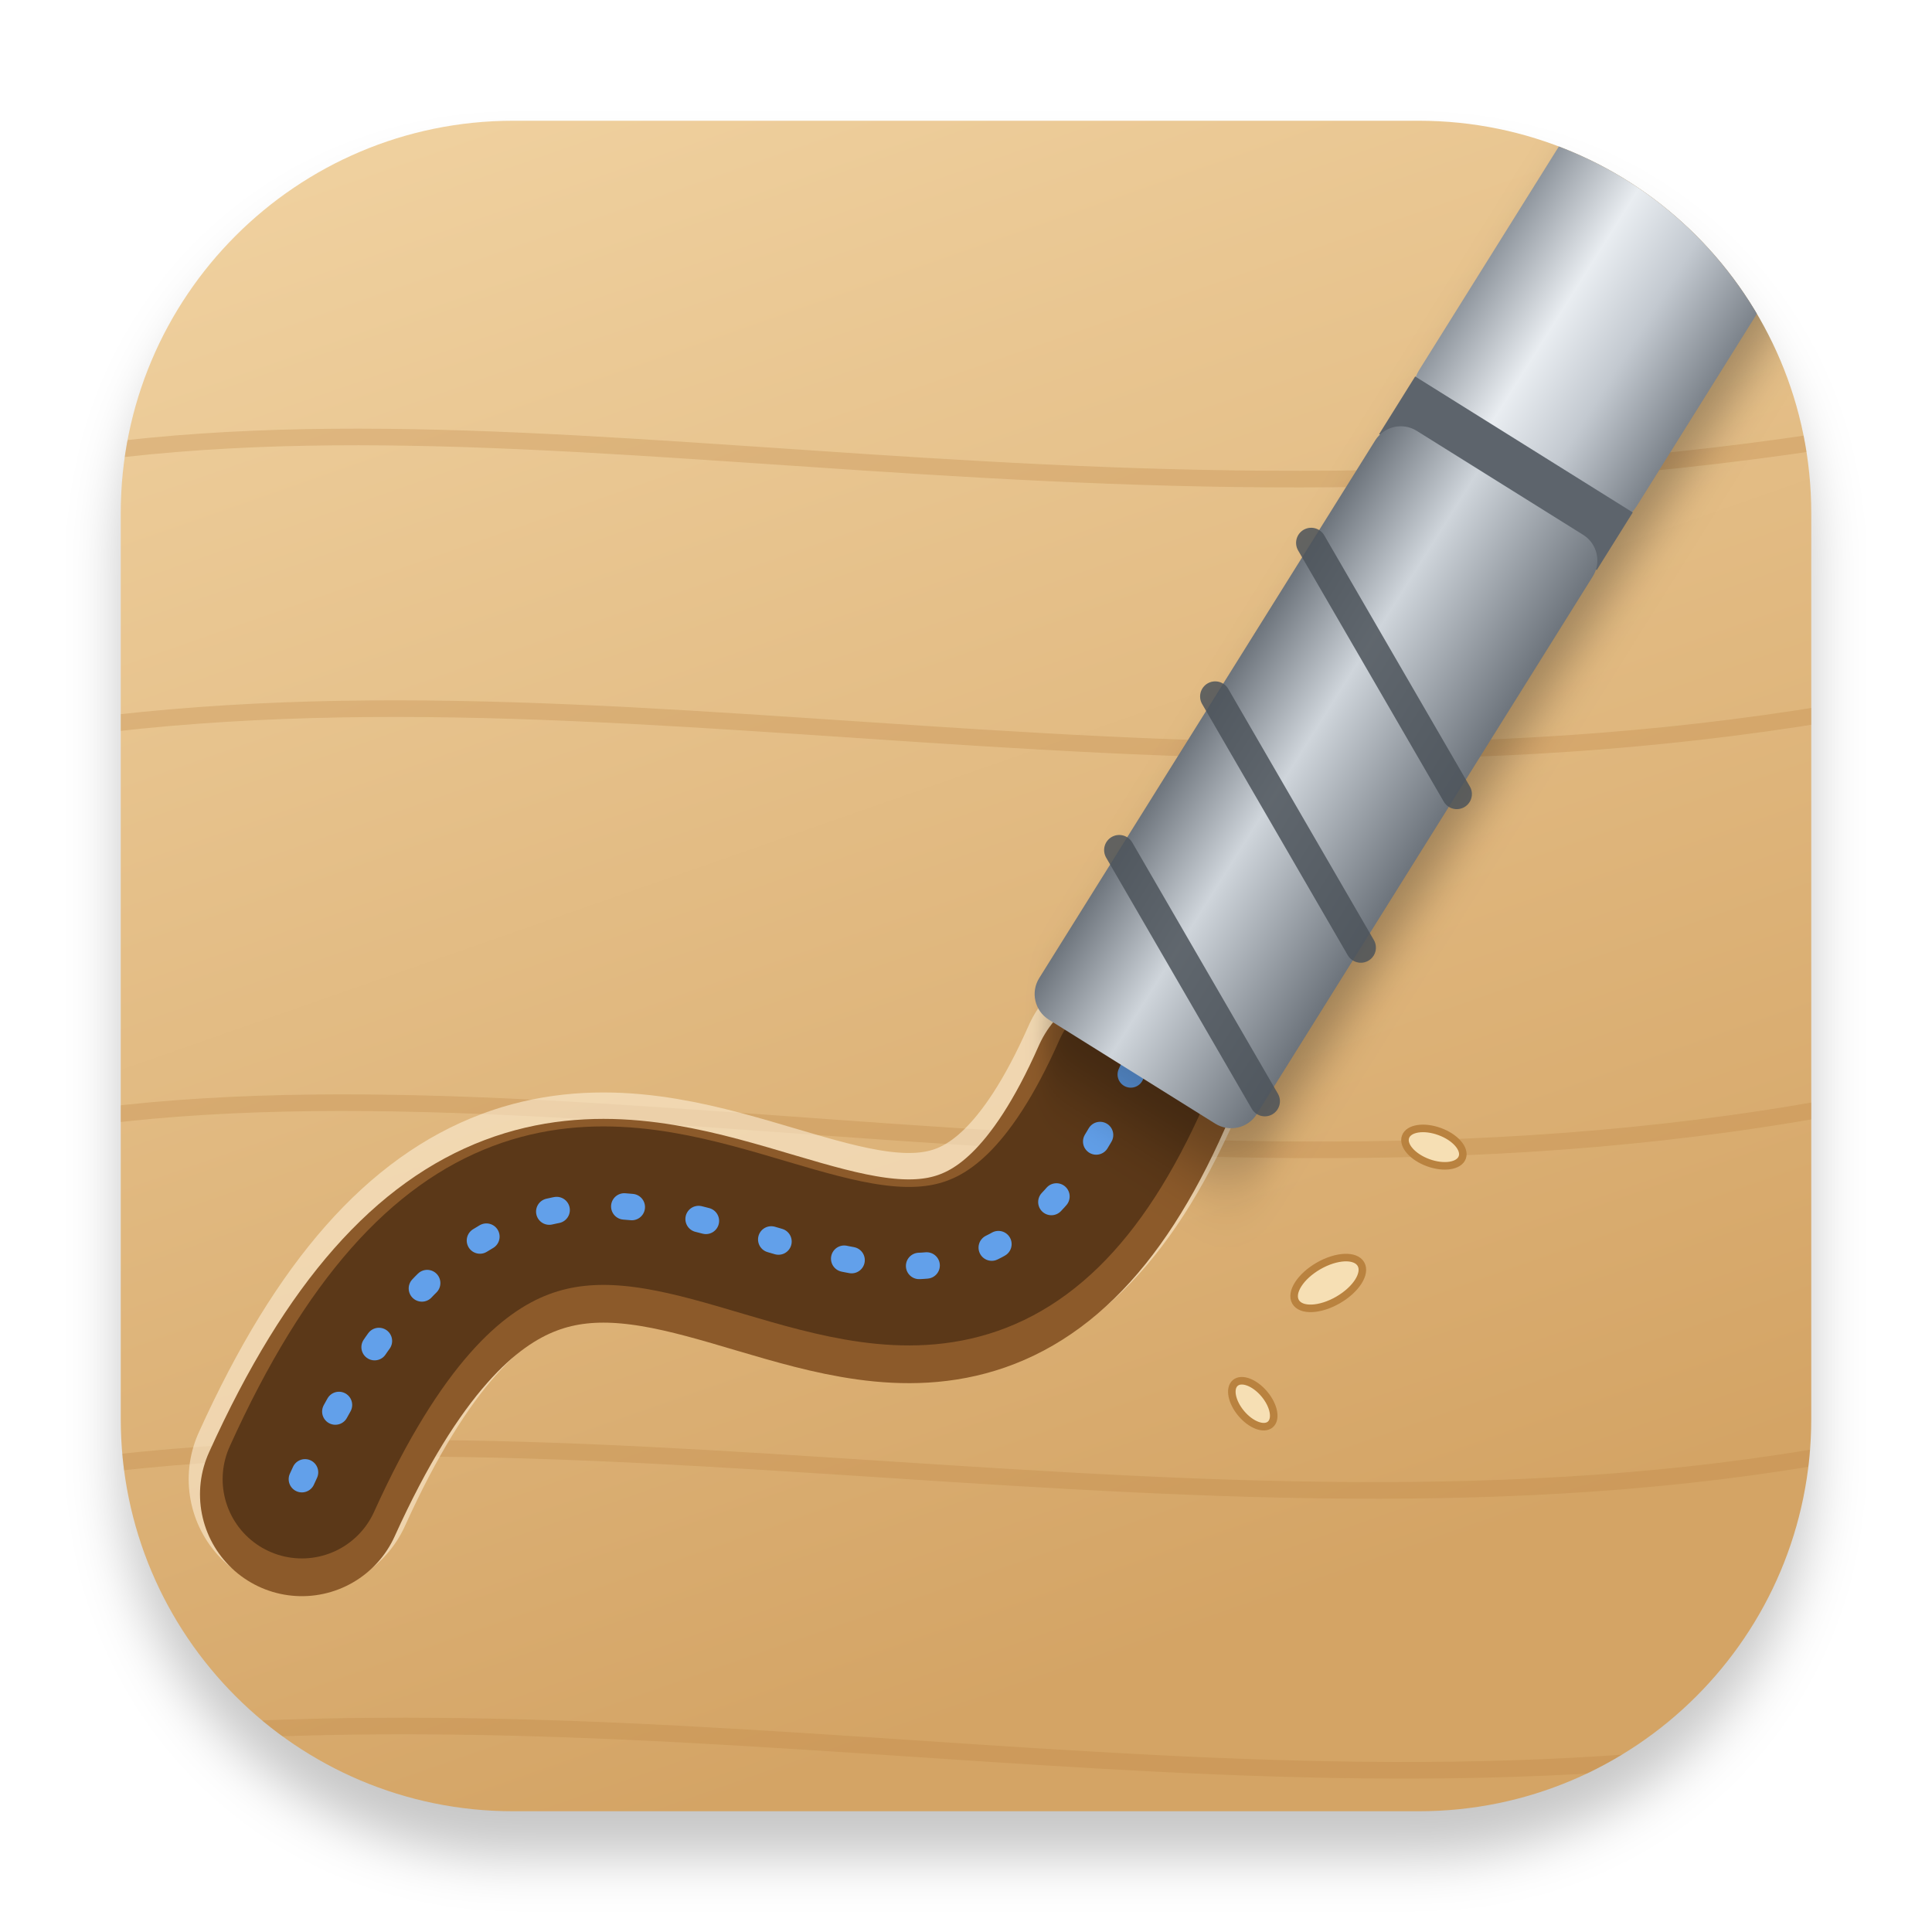
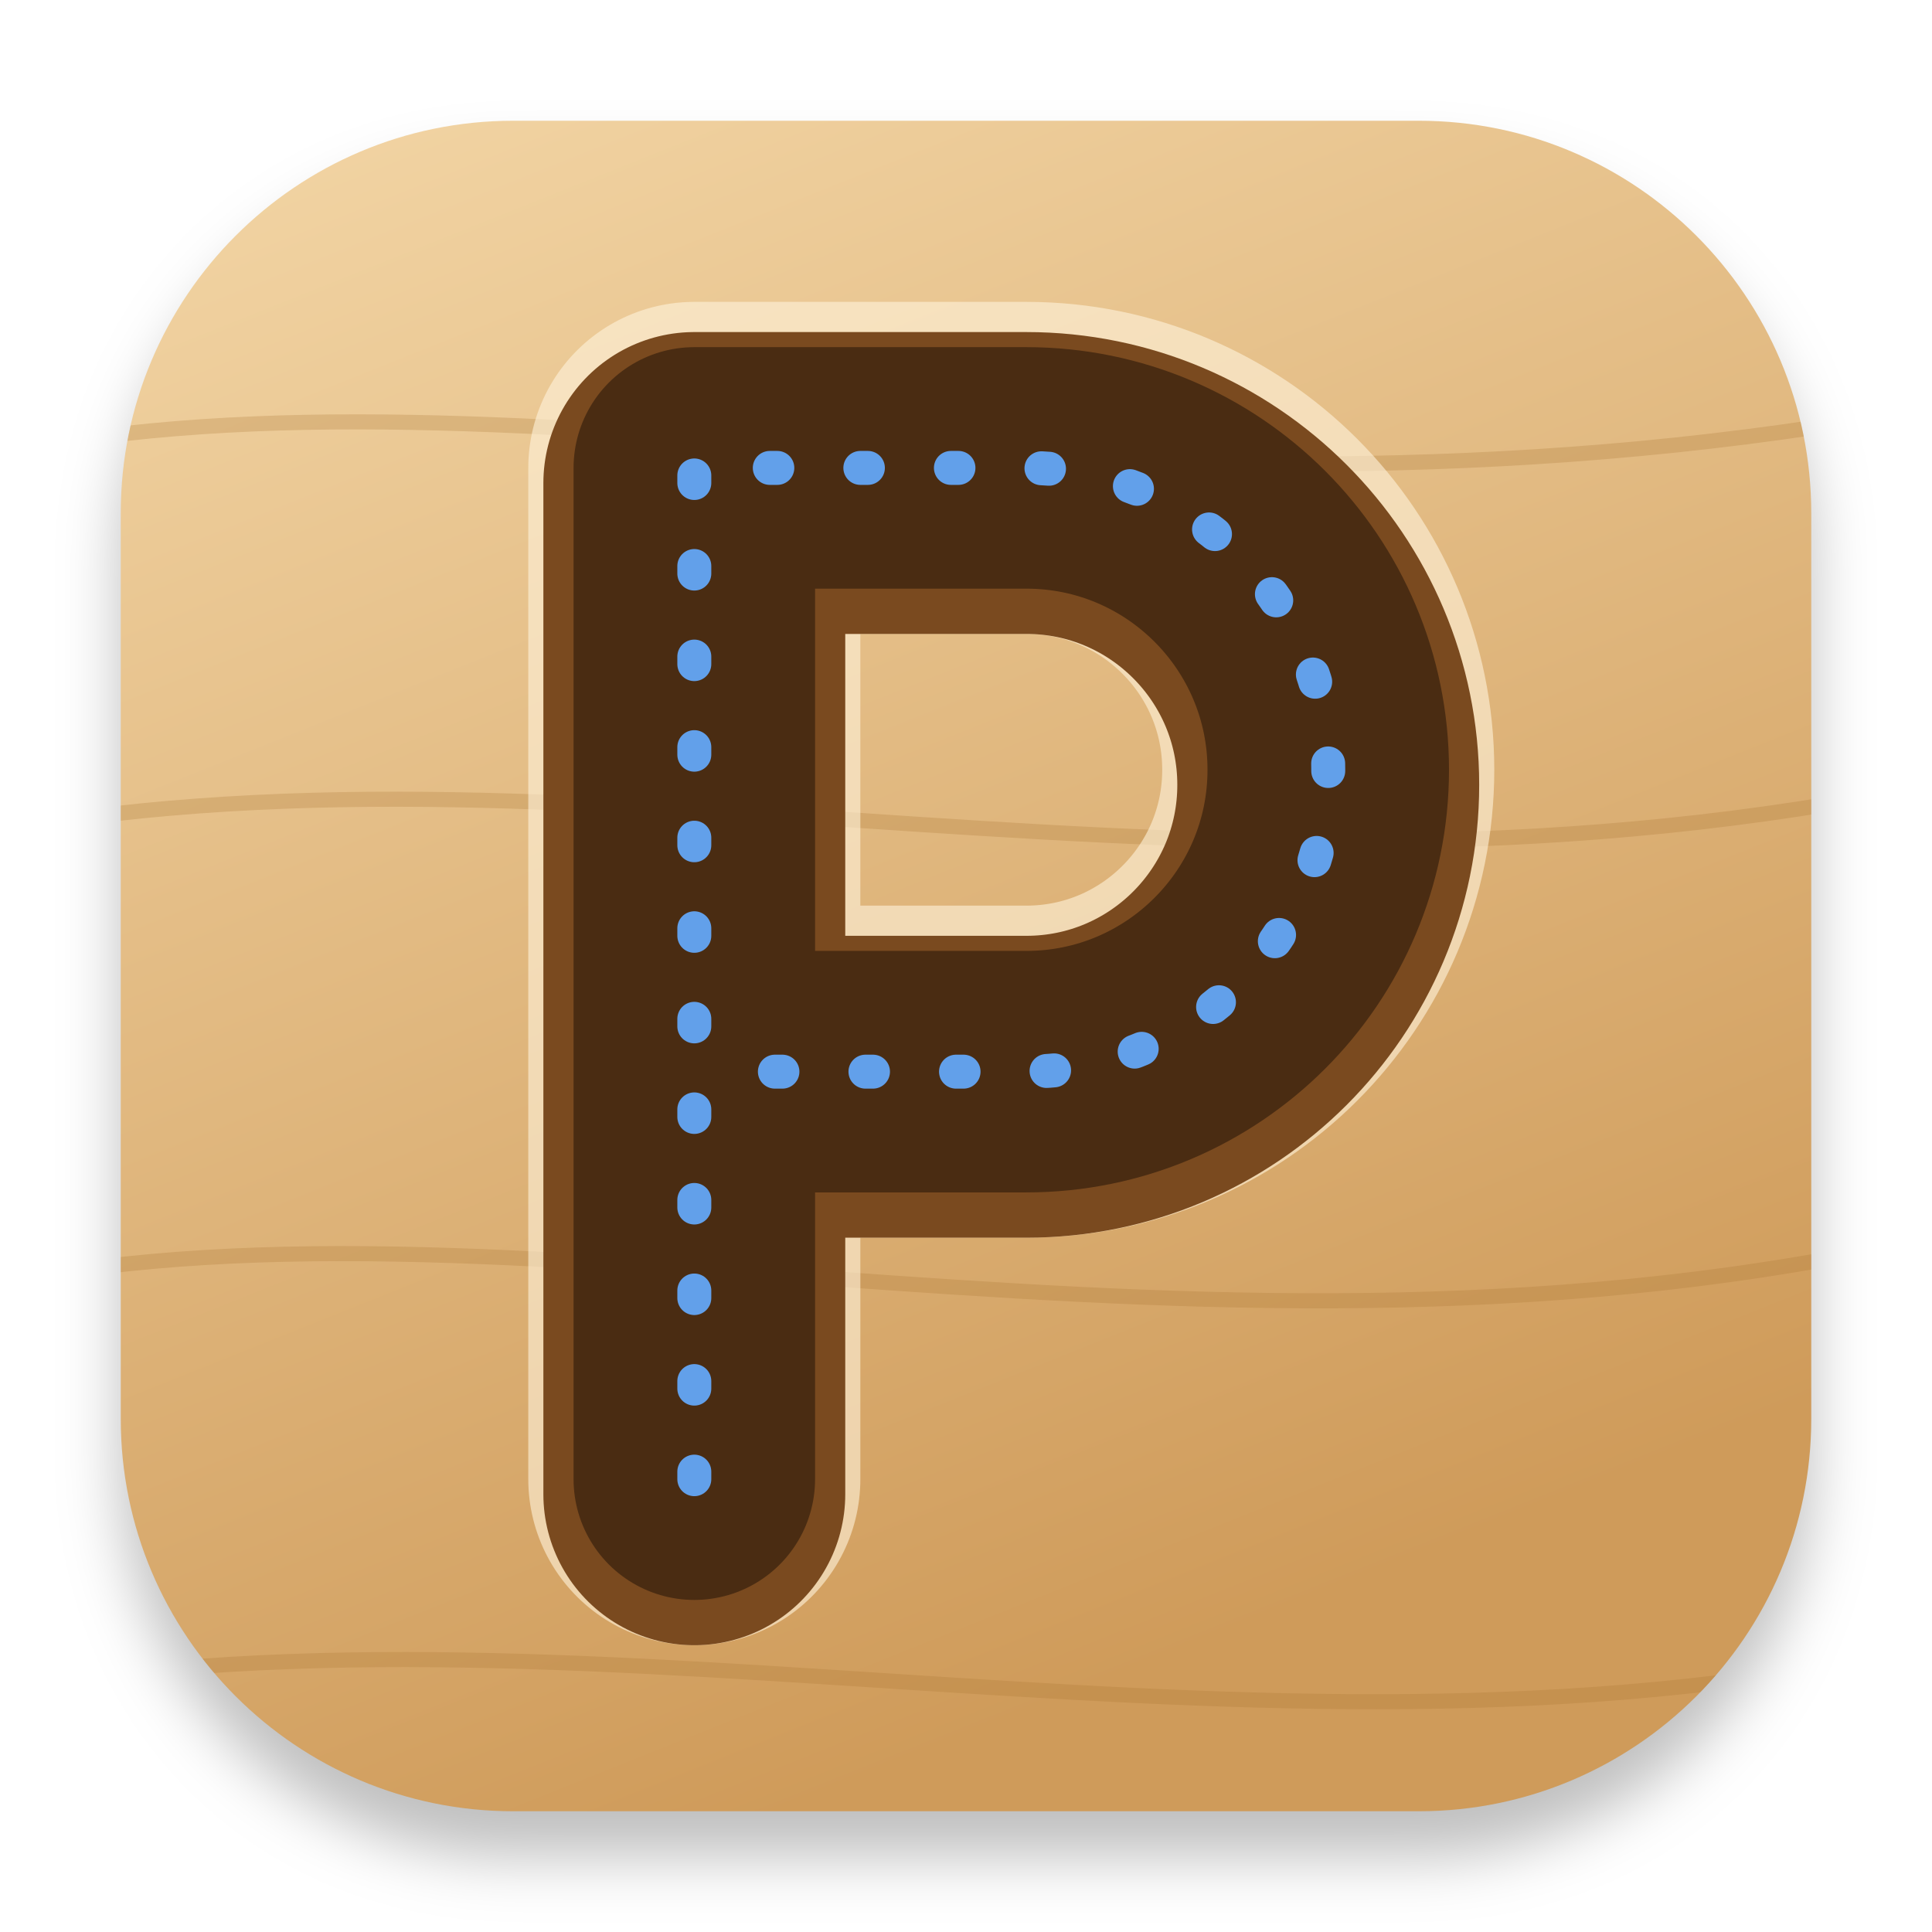
<svg xmlns="http://www.w3.org/2000/svg" viewBox="0 0 256 256" width="256" height="256">
  <defs>
-     <linearGradient id="wood" x1="0" y1="0" x2="0.35" y2="1">
-       <stop offset="0" stop-color="#f1d3a2" />
-       <stop offset="1" stop-color="#d4a465" />
+     <linearGradient id="bg" x1="0" y1="0" x2="0.4" y2="1">
+       <stop offset="0" stop-color="#f3d6a6" />
+       <stop offset="1" stop-color="#cf9b5a" />
    </linearGradient>
-     <linearGradient id="steel" x1="0" y1="0" x2="1" y2="0">
-       <stop offset="0" stop-color="#8f969e" />
-       <stop offset="0.35" stop-color="#e9edf1" />
-       <stop offset="0.65" stop-color="#c3c9d0" />
-       <stop offset="1" stop-color="#7c838b" />
-     </linearGradient>
-     <linearGradient id="cutter" x1="0" y1="0" x2="1" y2="0">
-       <stop offset="0" stop-color="#6d747c" />
-       <stop offset="0.4" stop-color="#cfd5db" />
-       <stop offset="1" stop-color="#6d747c" />
-     </linearGradient>
-     <filter id="soft" x="-20%" y="-20%" width="140%" height="140%">
-       <feGaussianBlur stdDeviation="3.5" />
+     <filter id="sh" x="-20%" y="-20%" width="140%" height="140%">
+       <feGaussianBlur stdDeviation="4" />
    </filter>
-     <clipPath id="tile">
+     <clipPath id="t">
      <rect x="16" y="16" width="224" height="224" rx="52" />
    </clipPath>
  </defs>
-   <rect x="16" y="22" width="224" height="224" rx="52" fill="#000" opacity="0.22" filter="url(#soft)" />
-   <rect x="16" y="16" width="224" height="224" rx="52" fill="url(#wood)" />
-   <g clip-path="url(#tile)">
-     <g fill="none" stroke="#b9823f" stroke-width="2.2" stroke-linecap="round" opacity="0.28">
-       <path d="M0 62 C70 48 150 76 256 56" />
-       <path d="M0 98 C80 84 160 112 256 92" />
-       <path d="M0 150 C70 136 160 166 256 144" />
-       <path d="M0 196 C80 182 170 210 256 190" />
-       <path d="M0 232 C90 220 170 246 256 228" />
+   <rect x="16" y="22" width="224" height="224" rx="52" fill="#000" opacity="0.25" filter="url(#sh)" />
+   <rect x="16" y="16" width="224" height="224" rx="52" fill="url(#bg)" />
+   <g clip-path="url(#t)">
+     <g fill="none" stroke="#a8722f" stroke-width="2" opacity="0.25" stroke-linecap="round">
+       <path d="M0 60 C70 46 150 74 256 54" />
+       <path d="M0 110 C80 96 160 124 256 104" />
+       <path d="M0 170 C70 156 160 186 256 164" />
+       <path d="M0 224 C80 210 170 238 256 218" />
    </g>
-     <path d="M40 196 C78 112 120 210 150 142" fill="none" stroke="#fff3dc" stroke-width="30" stroke-linecap="round" opacity="0.55" />
-     <path d="M40 198 C78 114 120 212 150 144" fill="none" stroke="#8c5a2a" stroke-width="27" stroke-linecap="round" />
-     <path d="M40 196 C78 112 120 210 150 142" fill="none" stroke="#5b3818" stroke-width="21" stroke-linecap="round" />
-     <path d="M40 196 C78 112 120 210 150 142" fill="none" stroke="#62a0ea" stroke-width="3.5" stroke-linecap="round" stroke-dasharray="1 9" />
-     <g fill="#f6dfb4" stroke="#b9823f" stroke-width="1">
-       <ellipse cx="176" cy="170" rx="5" ry="2.6" transform="rotate(-30 176 170)" />
-       <ellipse cx="190" cy="152" rx="4" ry="2.2" transform="rotate(20 190 152)" />
-       <ellipse cx="166" cy="186" rx="3.6" ry="2" transform="rotate(50 166 186)" />
-     </g>
-     <g transform="translate(150 148) rotate(32)" opacity="0.28" filter="url(#soft)">
-       <rect x="-17" y="-150" width="34" height="150" rx="6" fill="#000" />
-     </g>
-     <g transform="translate(150 142) rotate(32)">
-       <rect x="-17" y="-190" width="34" height="96" rx="5" fill="url(#steel)" />
-       <rect x="-17" y="-98" width="34" height="9" fill="#5d646c" />
-       <rect x="-17" y="-92" width="34" height="92" rx="4" fill="url(#cutter)" />
-       <g stroke="#4c535a" stroke-width="4" stroke-linecap="round" opacity="0.85">
-         <path d="M-17 -72 L17 -54" />
-         <path d="M-17 -48 L17 -30" />
-         <path d="M-17 -24 L17 -6" />
-       </g>
+     <g fill="none" stroke-linecap="round" stroke-linejoin="round">
+       <path d="M92 196 V62 H136 a40 40 0 0 1 0 80 H92" stroke="#fff3dc" stroke-opacity="0.6" stroke-width="44" />
+       <path d="M92 198 V64 H136 a40 40 0 0 1 0 80 H92" stroke="#7a4a1f" stroke-width="40" />
+       <path d="M92 196 V62 H136 a40 40 0 0 1 0 80 H92" stroke="#4a2c12" stroke-width="32" />
+       <path d="M92 196 V62 H136 a40 40 0 0 1 0 80 H92" stroke="#62a0ea" stroke-width="4.5" stroke-dasharray="1 11" />
    </g>
  </g>
</svg>
